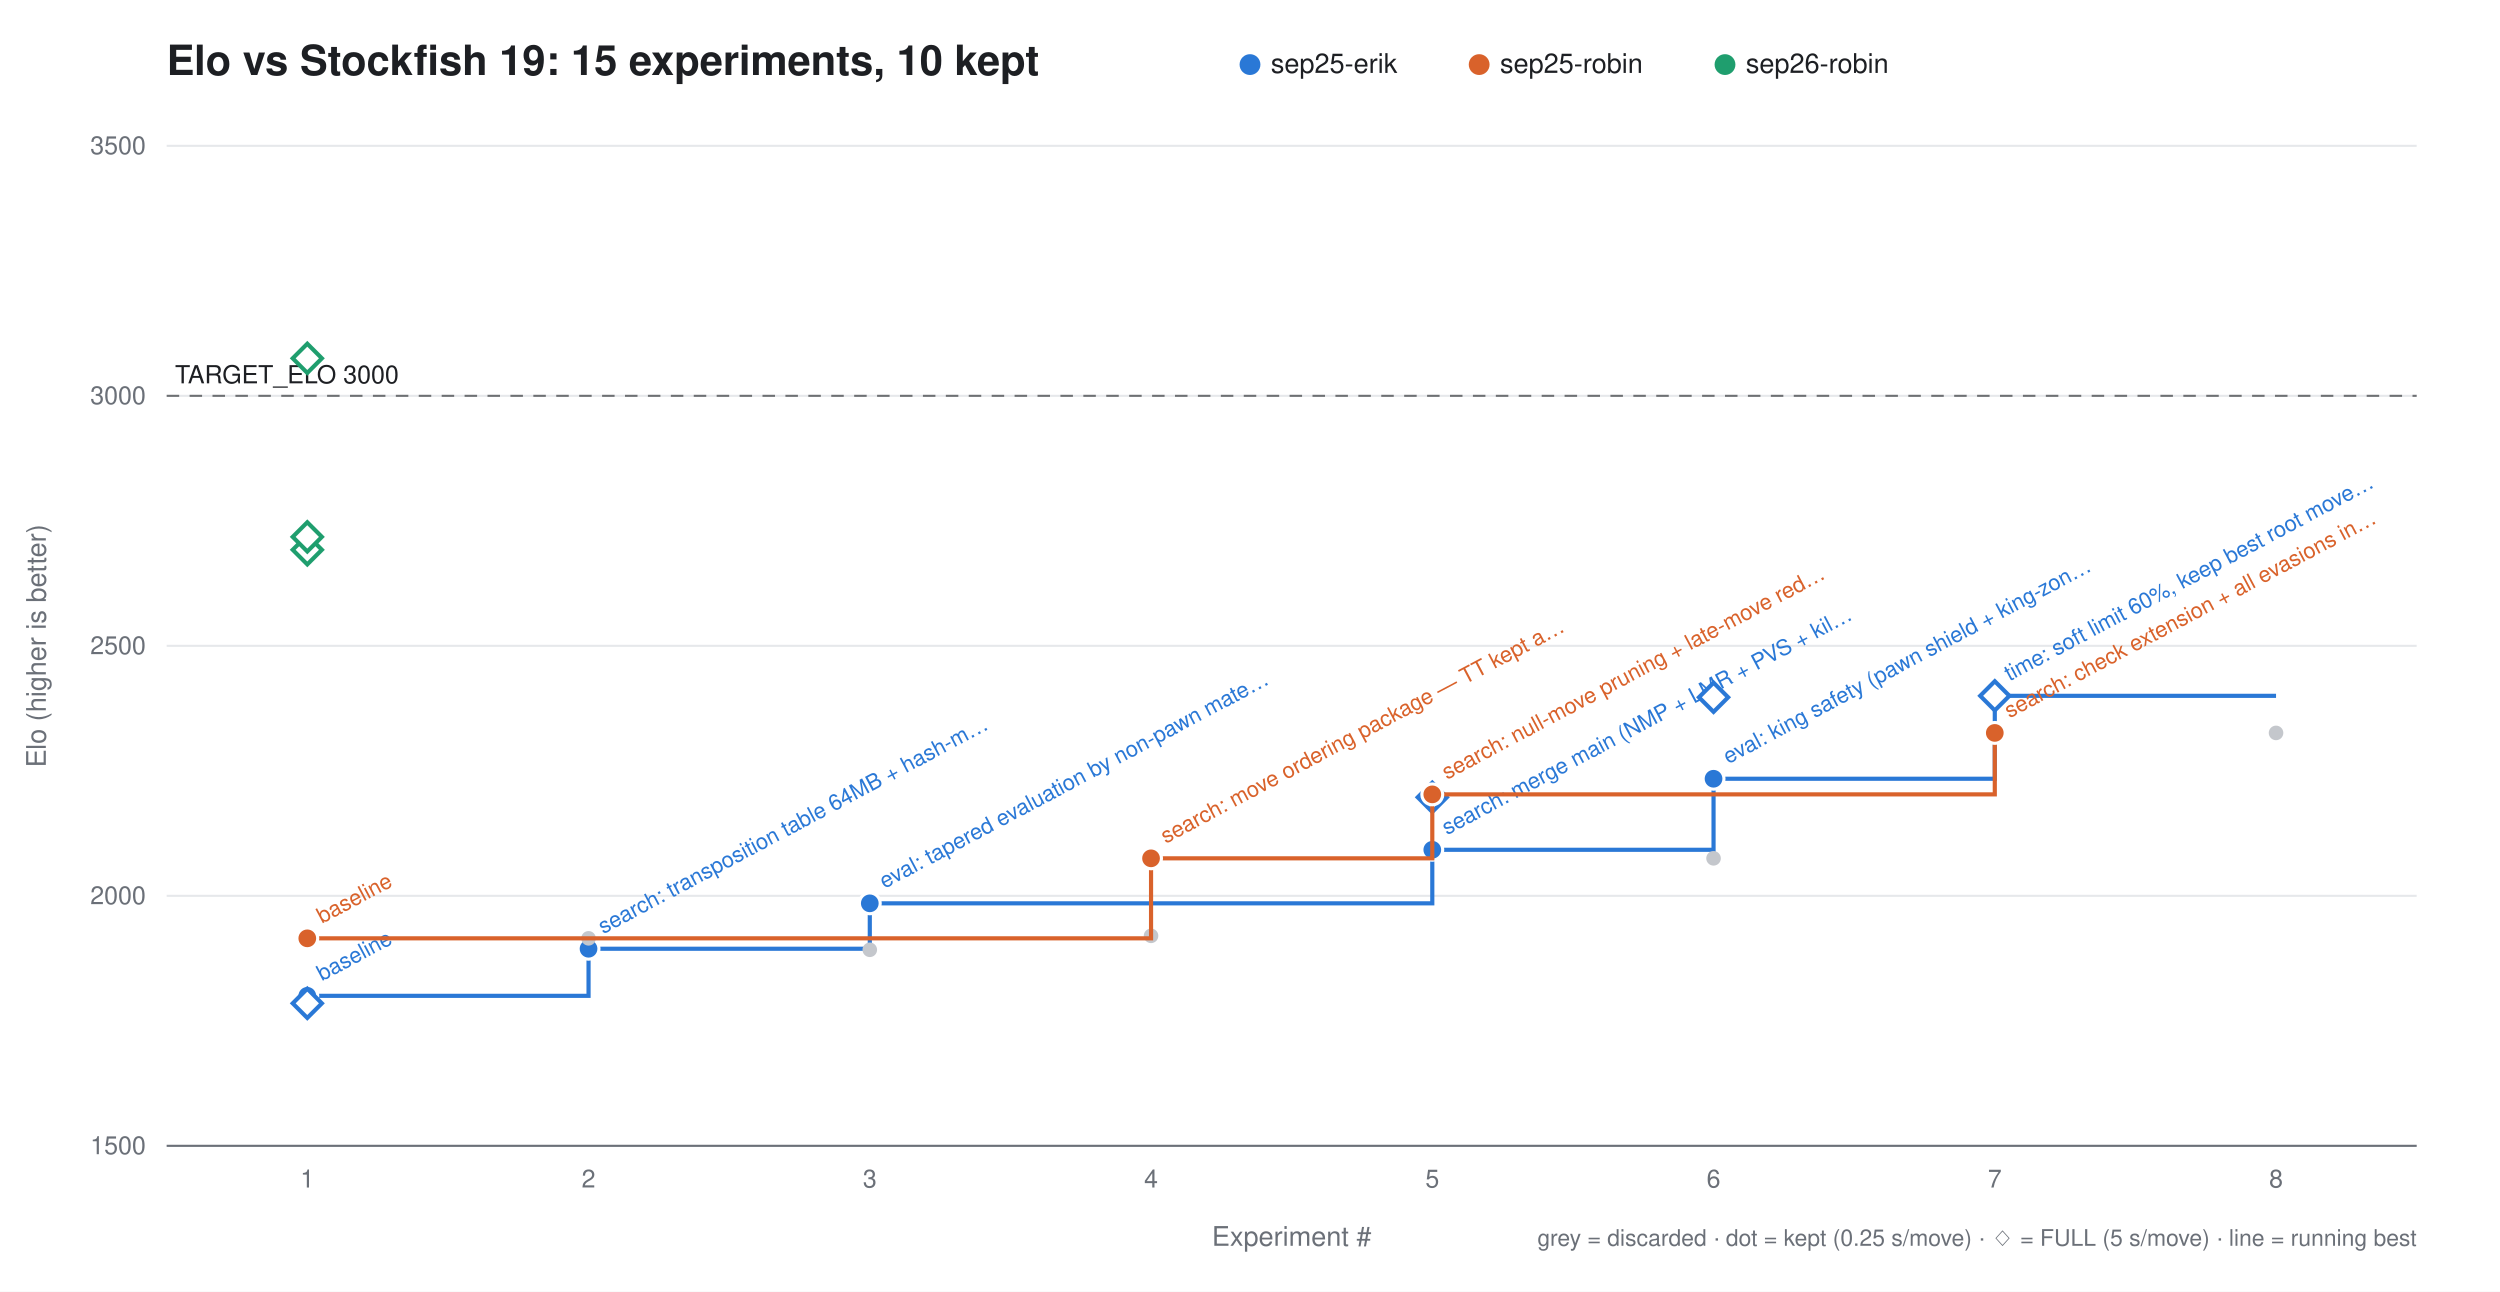
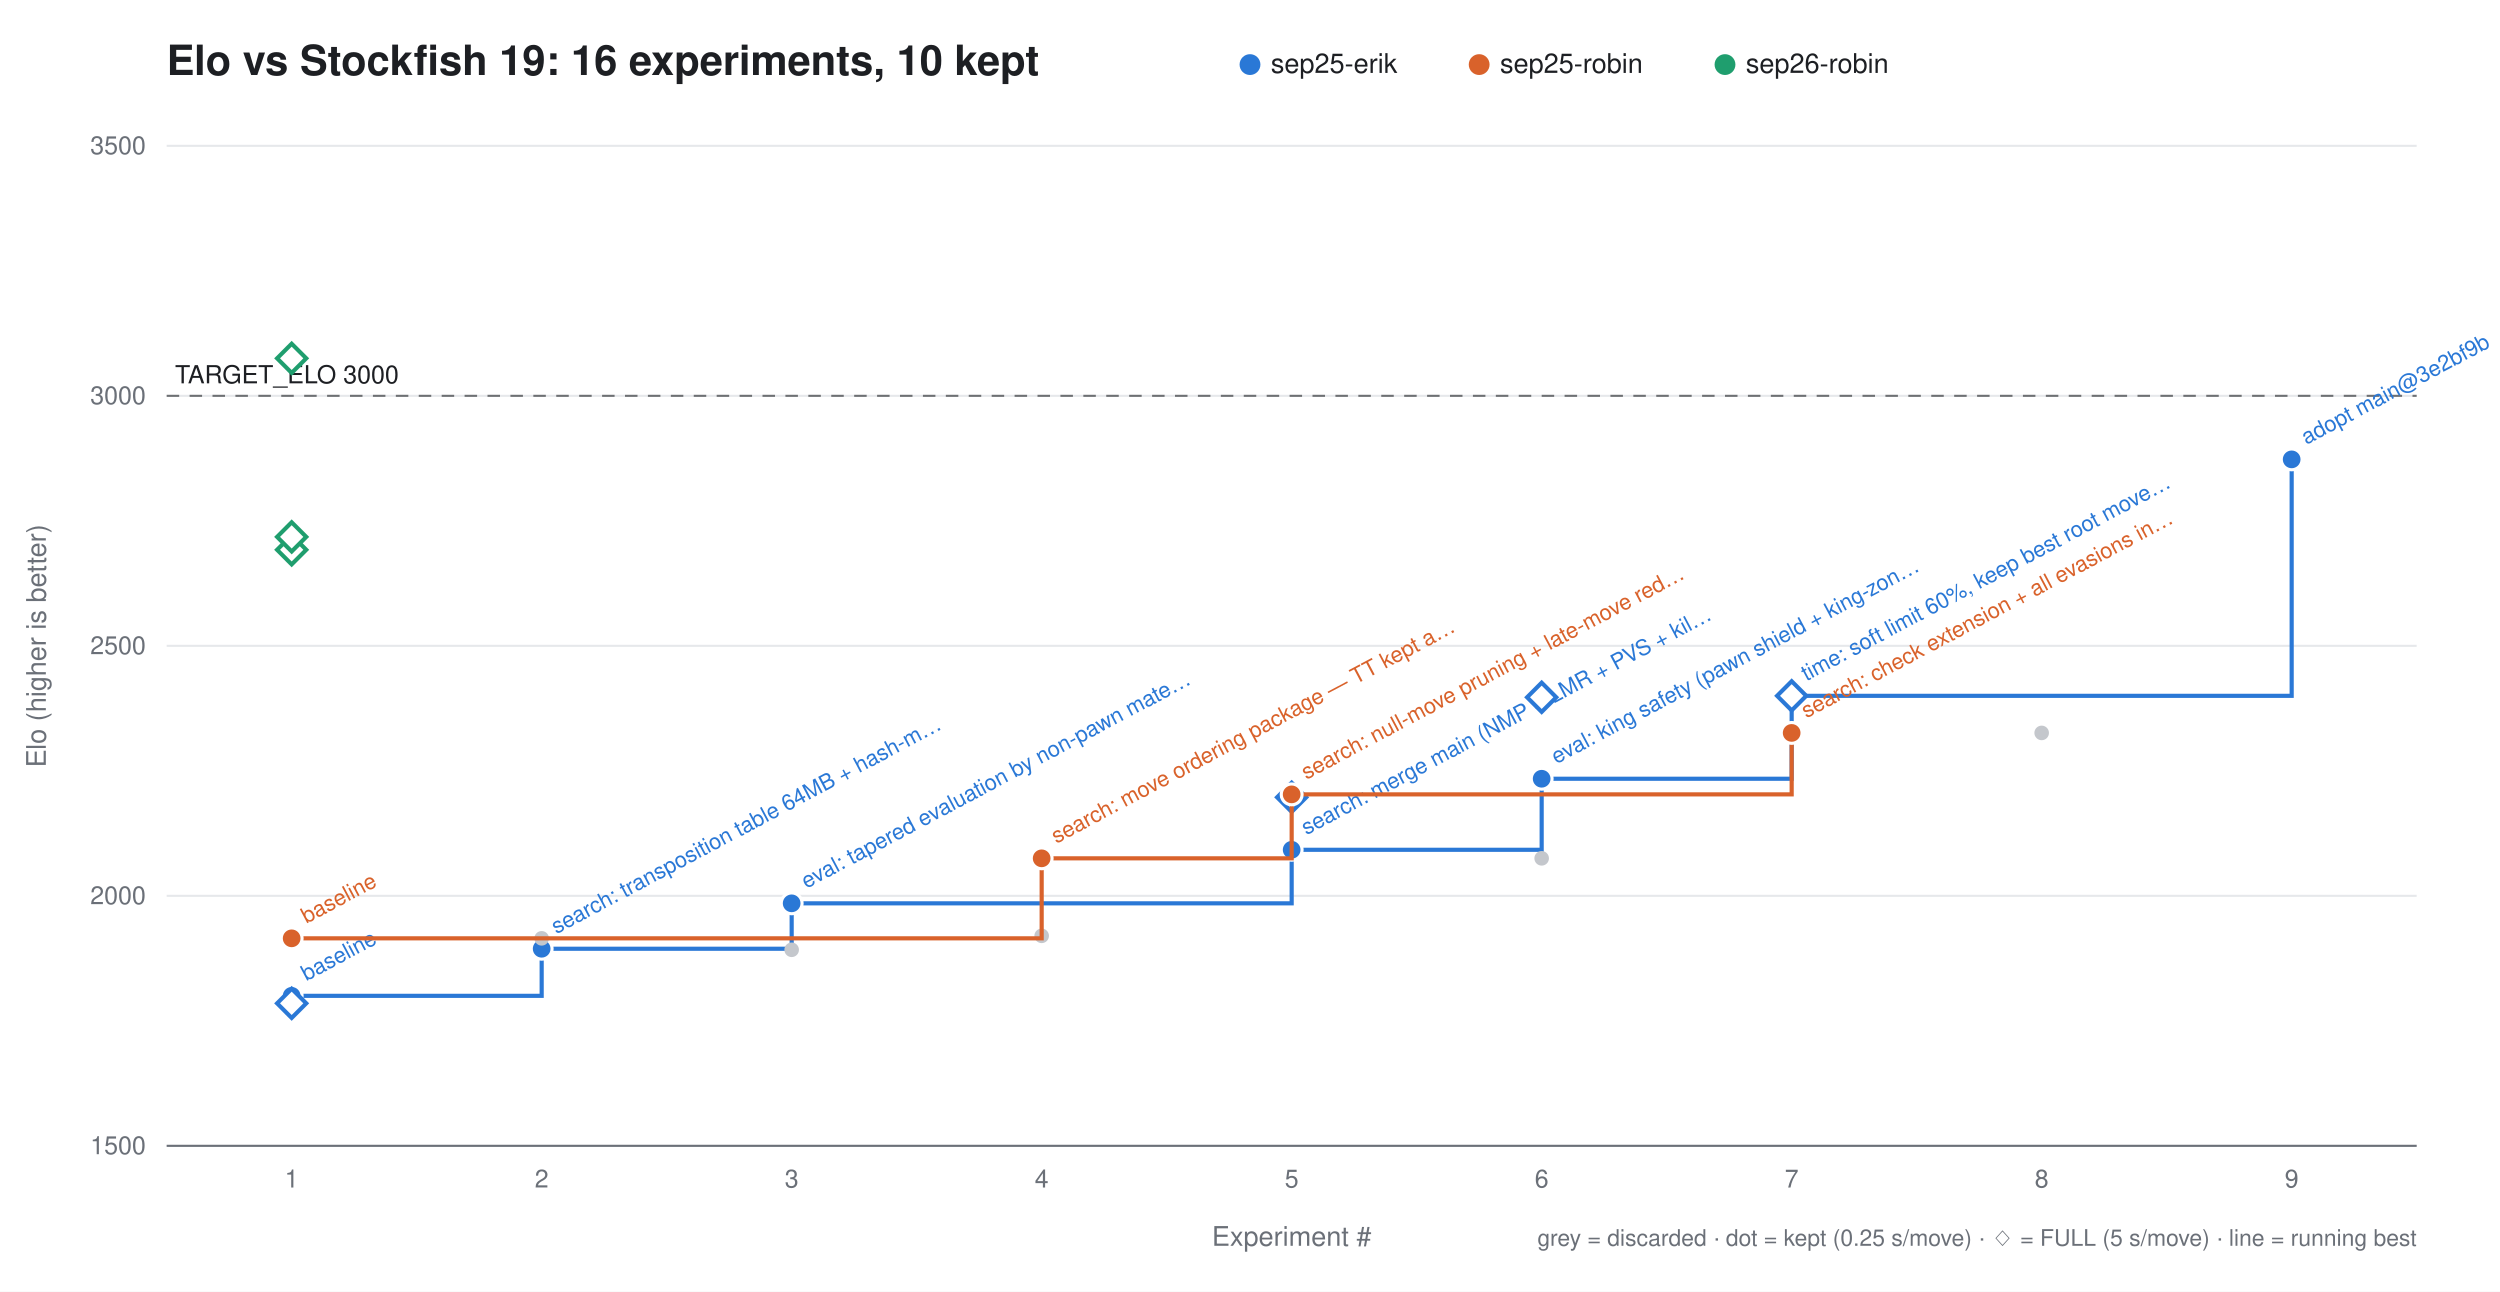
<svg xmlns="http://www.w3.org/2000/svg" width="1200" height="620" viewBox="0 0 1200 620" font-family="-apple-system,Segoe UI,Helvetica,Arial,sans-serif">
  <rect width="1200" height="620" fill="#ffffff" />
-   <text x="80" y="36" font-size="20" font-weight="600" fill="#1d1f23">Elo vs Stockfish 19: 15 experiments, 10 kept</text>
+   <text x="80" y="36" font-size="20" font-weight="600" fill="#1d1f23">Elo vs Stockfish 19: 16 experiments, 10 kept</text>
  <line x1="80" x2="1160" y1="550.0" y2="550.0" stroke="#e6e8eb" />
  <text x="70" y="554.0" font-size="12" text-anchor="end" fill="#6b7078">1500</text>
  <line x1="80" x2="1160" y1="430.0" y2="430.0" stroke="#e6e8eb" />
  <text x="70" y="434.0" font-size="12" text-anchor="end" fill="#6b7078">2000</text>
  <line x1="80" x2="1160" y1="310.0" y2="310.0" stroke="#e6e8eb" />
  <text x="70" y="314.0" font-size="12" text-anchor="end" fill="#6b7078">2500</text>
  <line x1="80" x2="1160" y1="190.0" y2="190.0" stroke="#e6e8eb" />
  <text x="70" y="194.0" font-size="12" text-anchor="end" fill="#6b7078">3000</text>
  <line x1="80" x2="1160" y1="70.0" y2="70.0" stroke="#e6e8eb" />
  <text x="70" y="74.0" font-size="12" text-anchor="end" fill="#6b7078">3500</text>
-   <text x="147.5" y="570" font-size="12" text-anchor="middle" fill="#6b7078">1</text>
-   <text x="282.5" y="570" font-size="12" text-anchor="middle" fill="#6b7078">2</text>
-   <text x="417.5" y="570" font-size="12" text-anchor="middle" fill="#6b7078">3</text>
-   <text x="552.5" y="570" font-size="12" text-anchor="middle" fill="#6b7078">4</text>
-   <text x="687.5" y="570" font-size="12" text-anchor="middle" fill="#6b7078">5</text>
-   <text x="822.5" y="570" font-size="12" text-anchor="middle" fill="#6b7078">6</text>
-   <text x="957.5" y="570" font-size="12" text-anchor="middle" fill="#6b7078">7</text>
-   <text x="1092.5" y="570" font-size="12" text-anchor="middle" fill="#6b7078">8</text>
+   <text x="140.0" y="570" font-size="12" text-anchor="middle" fill="#6b7078">1</text>
+   <text x="260.0" y="570" font-size="12" text-anchor="middle" fill="#6b7078">2</text>
+   <text x="380.0" y="570" font-size="12" text-anchor="middle" fill="#6b7078">3</text>
+   <text x="500.0" y="570" font-size="12" text-anchor="middle" fill="#6b7078">4</text>
+   <text x="620.0" y="570" font-size="12" text-anchor="middle" fill="#6b7078">5</text>
+   <text x="740.0" y="570" font-size="12" text-anchor="middle" fill="#6b7078">6</text>
+   <text x="860.0" y="570" font-size="12" text-anchor="middle" fill="#6b7078">7</text>
+   <text x="980.0" y="570" font-size="12" text-anchor="middle" fill="#6b7078">8</text>
+   <text x="1100.0" y="570" font-size="12" text-anchor="middle" fill="#6b7078">9</text>
  <line x1="80" x2="1160" y1="550" y2="550" stroke="#6b7078" />
  <text x="620.0" y="598" font-size="13" text-anchor="middle" fill="#6b7078">Experiment #</text>
  <text x="22" y="310.0" font-size="13" text-anchor="middle" fill="#6b7078" transform="rotate(-90 22 310.0)">Elo (higher is better)</text>
  <line x1="80" x2="1160" y1="190.0" y2="190.0" stroke="#1d1f23" stroke-dasharray="6 5" opacity="0.6" />
  <text x="84" y="184.0" font-size="12" fill="#1d1f23">TARGET_ELO 3000</text>
  <circle cx="600" cy="31" r="5" fill="#2a78d6" />
  <text x="610" y="35" font-size="13" fill="#1d1f23">sep25-erik</text>
-   <circle cx="552.5" cy="449.2" r="3.5" fill="#c4c7cc" />
-   <circle cx="1092.5" cy="351.8" r="3.5" fill="#c4c7cc" />
-   <path d="M147.5,478.0 L282.5,478.0 L282.5,455.4 L417.5,455.4 L417.5,433.6 L687.5,433.6 L687.5,407.9 L822.5,407.9 L822.5,373.8 L957.5,373.8 L957.5,334.0 L1092.5,334.0" fill="none" stroke="#2a78d6" stroke-width="2" />
-   <circle cx="147.5" cy="478.0" r="5" fill="#2a78d6" stroke="#ffffff" stroke-width="1.5" />
-   <text x="154.5" y="471.0" font-size="10.5" fill="#2a78d6" transform="rotate(-28 154.5 471.0)">baseline</text>
-   <circle cx="282.5" cy="455.4" r="5" fill="#2a78d6" stroke="#ffffff" stroke-width="1.5" />
-   <text x="289.5" y="448.4" font-size="10.5" fill="#2a78d6" transform="rotate(-28 289.5 448.4)">search: transposition table 64MB + hash-m…</text>
-   <circle cx="417.5" cy="433.6" r="5" fill="#2a78d6" stroke="#ffffff" stroke-width="1.5" />
-   <text x="424.5" y="426.6" font-size="10.5" fill="#2a78d6" transform="rotate(-28 424.5 426.6)">eval: tapered evaluation by non-pawn mate…</text>
-   <circle cx="687.5" cy="407.9" r="5" fill="#2a78d6" stroke="#ffffff" stroke-width="1.5" />
-   <text x="694.5" y="400.9" font-size="10.5" fill="#2a78d6" transform="rotate(-28 694.5 400.9)">search: merge main (NMP + LMR + PVS + kil…</text>
-   <circle cx="822.5" cy="373.8" r="5" fill="#2a78d6" stroke="#ffffff" stroke-width="1.5" />
-   <text x="829.5" y="366.8" font-size="10.5" fill="#2a78d6" transform="rotate(-28 829.5 366.8)">eval: king safety (pawn shield + king-zon…</text>
-   <circle cx="957.5" cy="334.0" r="5" fill="#2a78d6" stroke="#ffffff" stroke-width="1.5" />
-   <text x="964.5" y="327.0" font-size="10.5" fill="#2a78d6" transform="rotate(-28 964.5 327.0)">time: soft limit 60%, keep best root move…</text>
-   <path d="M147.5,474.6 L154.5,481.6 L147.5,488.6 L140.5,481.6 Z" fill="#ffffff" stroke="#2a78d6" stroke-width="2" />
-   <path d="M687.5,375.7 L694.5,382.7 L687.5,389.7 L680.5,382.7 Z" fill="#ffffff" stroke="#2a78d6" stroke-width="2" />
-   <path d="M822.5,327.7 L829.5,334.7 L822.5,341.7 L815.5,334.7 Z" fill="#ffffff" stroke="#2a78d6" stroke-width="2" />
-   <path d="M957.5,327.0 L964.5,334.0 L957.5,341.0 L950.5,334.0 Z" fill="#ffffff" stroke="#2a78d6" stroke-width="2" />
+   <circle cx="500.0" cy="449.2" r="3.5" fill="#c4c7cc" />
+   <circle cx="980.0" cy="351.8" r="3.5" fill="#c4c7cc" />
+   <path d="M140.0,478.0 L260.0,478.0 L260.0,455.4 L380.0,455.4 L380.0,433.6 L620.0,433.6 L620.0,407.9 L740.0,407.9 L740.0,373.8 L860.0,373.8 L860.0,334.0 L1100.0,334.0 L1100.0,220.5 L1100.0,220.5" fill="none" stroke="#2a78d6" stroke-width="2" />
+   <circle cx="140.0" cy="478.0" r="5" fill="#2a78d6" stroke="#ffffff" stroke-width="1.5" />
+   <text x="147.0" y="471.0" font-size="10.5" fill="#2a78d6" transform="rotate(-28 147.0 471.0)">baseline</text>
+   <circle cx="260.0" cy="455.4" r="5" fill="#2a78d6" stroke="#ffffff" stroke-width="1.5" />
+   <text x="267.0" y="448.4" font-size="10.5" fill="#2a78d6" transform="rotate(-28 267.0 448.4)">search: transposition table 64MB + hash-m…</text>
+   <circle cx="380.0" cy="433.6" r="5" fill="#2a78d6" stroke="#ffffff" stroke-width="1.5" />
+   <text x="387.0" y="426.6" font-size="10.5" fill="#2a78d6" transform="rotate(-28 387.0 426.6)">eval: tapered evaluation by non-pawn mate…</text>
+   <circle cx="620.0" cy="407.9" r="5" fill="#2a78d6" stroke="#ffffff" stroke-width="1.5" />
+   <text x="627.0" y="400.9" font-size="10.5" fill="#2a78d6" transform="rotate(-28 627.0 400.9)">search: merge main (NMP + LMR + PVS + kil…</text>
+   <circle cx="740.0" cy="373.8" r="5" fill="#2a78d6" stroke="#ffffff" stroke-width="1.5" />
+   <text x="747.0" y="366.8" font-size="10.5" fill="#2a78d6" transform="rotate(-28 747.0 366.8)">eval: king safety (pawn shield + king-zon…</text>
+   <circle cx="860.0" cy="334.0" r="5" fill="#2a78d6" stroke="#ffffff" stroke-width="1.5" />
+   <text x="867.0" y="327.0" font-size="10.5" fill="#2a78d6" transform="rotate(-28 867.0 327.0)">time: soft limit 60%, keep best root move…</text>
+   <circle cx="1100.0" cy="220.5" r="5" fill="#2a78d6" stroke="#ffffff" stroke-width="1.5" />
+   <text x="1107.0" y="213.5" font-size="10.5" fill="#2a78d6" transform="rotate(-28 1107.0 213.5)">adopt main@3e2bf9b</text>
+   <path d="M140.0,474.6 L147.0,481.6 L140.0,488.6 L133.0,481.6 Z" fill="#ffffff" stroke="#2a78d6" stroke-width="2" />
+   <path d="M620.0,375.7 L627.0,382.7 L620.0,389.7 L613.0,382.7 Z" fill="#ffffff" stroke="#2a78d6" stroke-width="2" />
+   <path d="M740.0,327.7 L747.0,334.7 L740.0,341.7 L733.0,334.7 Z" fill="#ffffff" stroke="#2a78d6" stroke-width="2" />
+   <path d="M860.0,327.0 L867.0,334.0 L860.0,341.0 L853.0,334.0 Z" fill="#ffffff" stroke="#2a78d6" stroke-width="2" />
  <circle cx="710" cy="31" r="5" fill="#d9622b" />
  <text x="720" y="35" font-size="13" fill="#1d1f23">sep25-robin</text>
-   <circle cx="282.5" cy="450.4" r="3.5" fill="#c4c7cc" />
-   <circle cx="417.5" cy="455.9" r="3.5" fill="#c4c7cc" />
-   <circle cx="822.5" cy="412.0" r="3.5" fill="#c4c7cc" />
-   <path d="M147.5,450.4 L552.5,450.4 L552.5,412.0 L687.5,412.0 L687.5,381.3 L957.5,381.3 L957.5,351.8 L957.5,351.8" fill="none" stroke="#d9622b" stroke-width="2" />
-   <circle cx="147.5" cy="450.4" r="5" fill="#d9622b" stroke="#ffffff" stroke-width="1.5" />
-   <text x="154.5" y="443.4" font-size="10.5" fill="#d9622b" transform="rotate(-28 154.5 443.4)">baseline</text>
-   <circle cx="552.5" cy="412.0" r="5" fill="#d9622b" stroke="#ffffff" stroke-width="1.5" />
-   <text x="559.5" y="405.0" font-size="10.5" fill="#d9622b" transform="rotate(-28 559.5 405.0)">search: move ordering package — TT kept a…</text>
-   <circle cx="687.5" cy="381.3" r="5" fill="#d9622b" stroke="#ffffff" stroke-width="1.5" />
-   <text x="694.5" y="374.3" font-size="10.5" fill="#d9622b" transform="rotate(-28 694.5 374.3)">search: null-move pruning + late-move red…</text>
-   <circle cx="957.5" cy="351.8" r="5" fill="#d9622b" stroke="#ffffff" stroke-width="1.5" />
-   <text x="964.5" y="344.8" font-size="10.5" fill="#d9622b" transform="rotate(-28 964.5 344.8)">search: check extension + all evasions in…</text>
+   <circle cx="260.0" cy="450.4" r="3.5" fill="#c4c7cc" />
+   <circle cx="380.0" cy="455.9" r="3.5" fill="#c4c7cc" />
+   <circle cx="740.0" cy="412.0" r="3.5" fill="#c4c7cc" />
+   <path d="M140.0,450.4 L500.0,450.4 L500.0,412.0 L620.0,412.0 L620.0,381.3 L860.0,381.3 L860.0,351.8 L860.0,351.8" fill="none" stroke="#d9622b" stroke-width="2" />
+   <circle cx="140.0" cy="450.4" r="5" fill="#d9622b" stroke="#ffffff" stroke-width="1.5" />
+   <text x="147.0" y="443.4" font-size="10.5" fill="#d9622b" transform="rotate(-28 147.0 443.4)">baseline</text>
+   <circle cx="500.0" cy="412.0" r="5" fill="#d9622b" stroke="#ffffff" stroke-width="1.5" />
+   <text x="507.0" y="405.0" font-size="10.5" fill="#d9622b" transform="rotate(-28 507.0 405.0)">search: move ordering package — TT kept a…</text>
+   <circle cx="620.0" cy="381.3" r="5" fill="#d9622b" stroke="#ffffff" stroke-width="1.5" />
+   <text x="627.0" y="374.3" font-size="10.5" fill="#d9622b" transform="rotate(-28 627.0 374.3)">search: null-move pruning + late-move red…</text>
+   <circle cx="860.0" cy="351.8" r="5" fill="#d9622b" stroke="#ffffff" stroke-width="1.5" />
+   <text x="867.0" y="344.8" font-size="10.5" fill="#d9622b" transform="rotate(-28 867.0 344.8)">search: check extension + all evasions in…</text>
  <circle cx="828" cy="31" r="5" fill="#1f9e6e" />
  <text x="838" y="35" font-size="13" fill="#1d1f23">sep26-robin</text>
-   <path d="M147.5,256.9 L154.5,263.9 L147.5,270.9 L140.5,263.9 Z" fill="#ffffff" stroke="#1f9e6e" stroke-width="2" />
-   <path d="M147.5,250.7 L154.5,257.7 L147.5,264.7 L140.5,257.7 Z" fill="#ffffff" stroke="#1f9e6e" stroke-width="2" />
-   <path d="M147.5,165.0 L154.5,172.0 L147.5,179.0 L140.5,172.0 Z" fill="#ffffff" stroke="#1f9e6e" stroke-width="2" />
+   <path d="M140.0,256.9 L147.0,263.9 L140.0,270.9 L133.0,263.9 Z" fill="#ffffff" stroke="#1f9e6e" stroke-width="2" />
+   <path d="M140.0,250.7 L147.0,257.7 L140.0,264.7 L133.0,257.7 Z" fill="#ffffff" stroke="#1f9e6e" stroke-width="2" />
+   <path d="M140.0,165.0 L147.0,172.0 L140.0,179.0 L133.0,172.0 Z" fill="#ffffff" stroke="#1f9e6e" stroke-width="2" />
  <text x="1160" y="598" font-size="11" text-anchor="end" fill="#6b7078">grey = discarded · dot = kept (0.25 s/move) · ◇ = FULL (5 s/move) · line = running best</text>
</svg>
